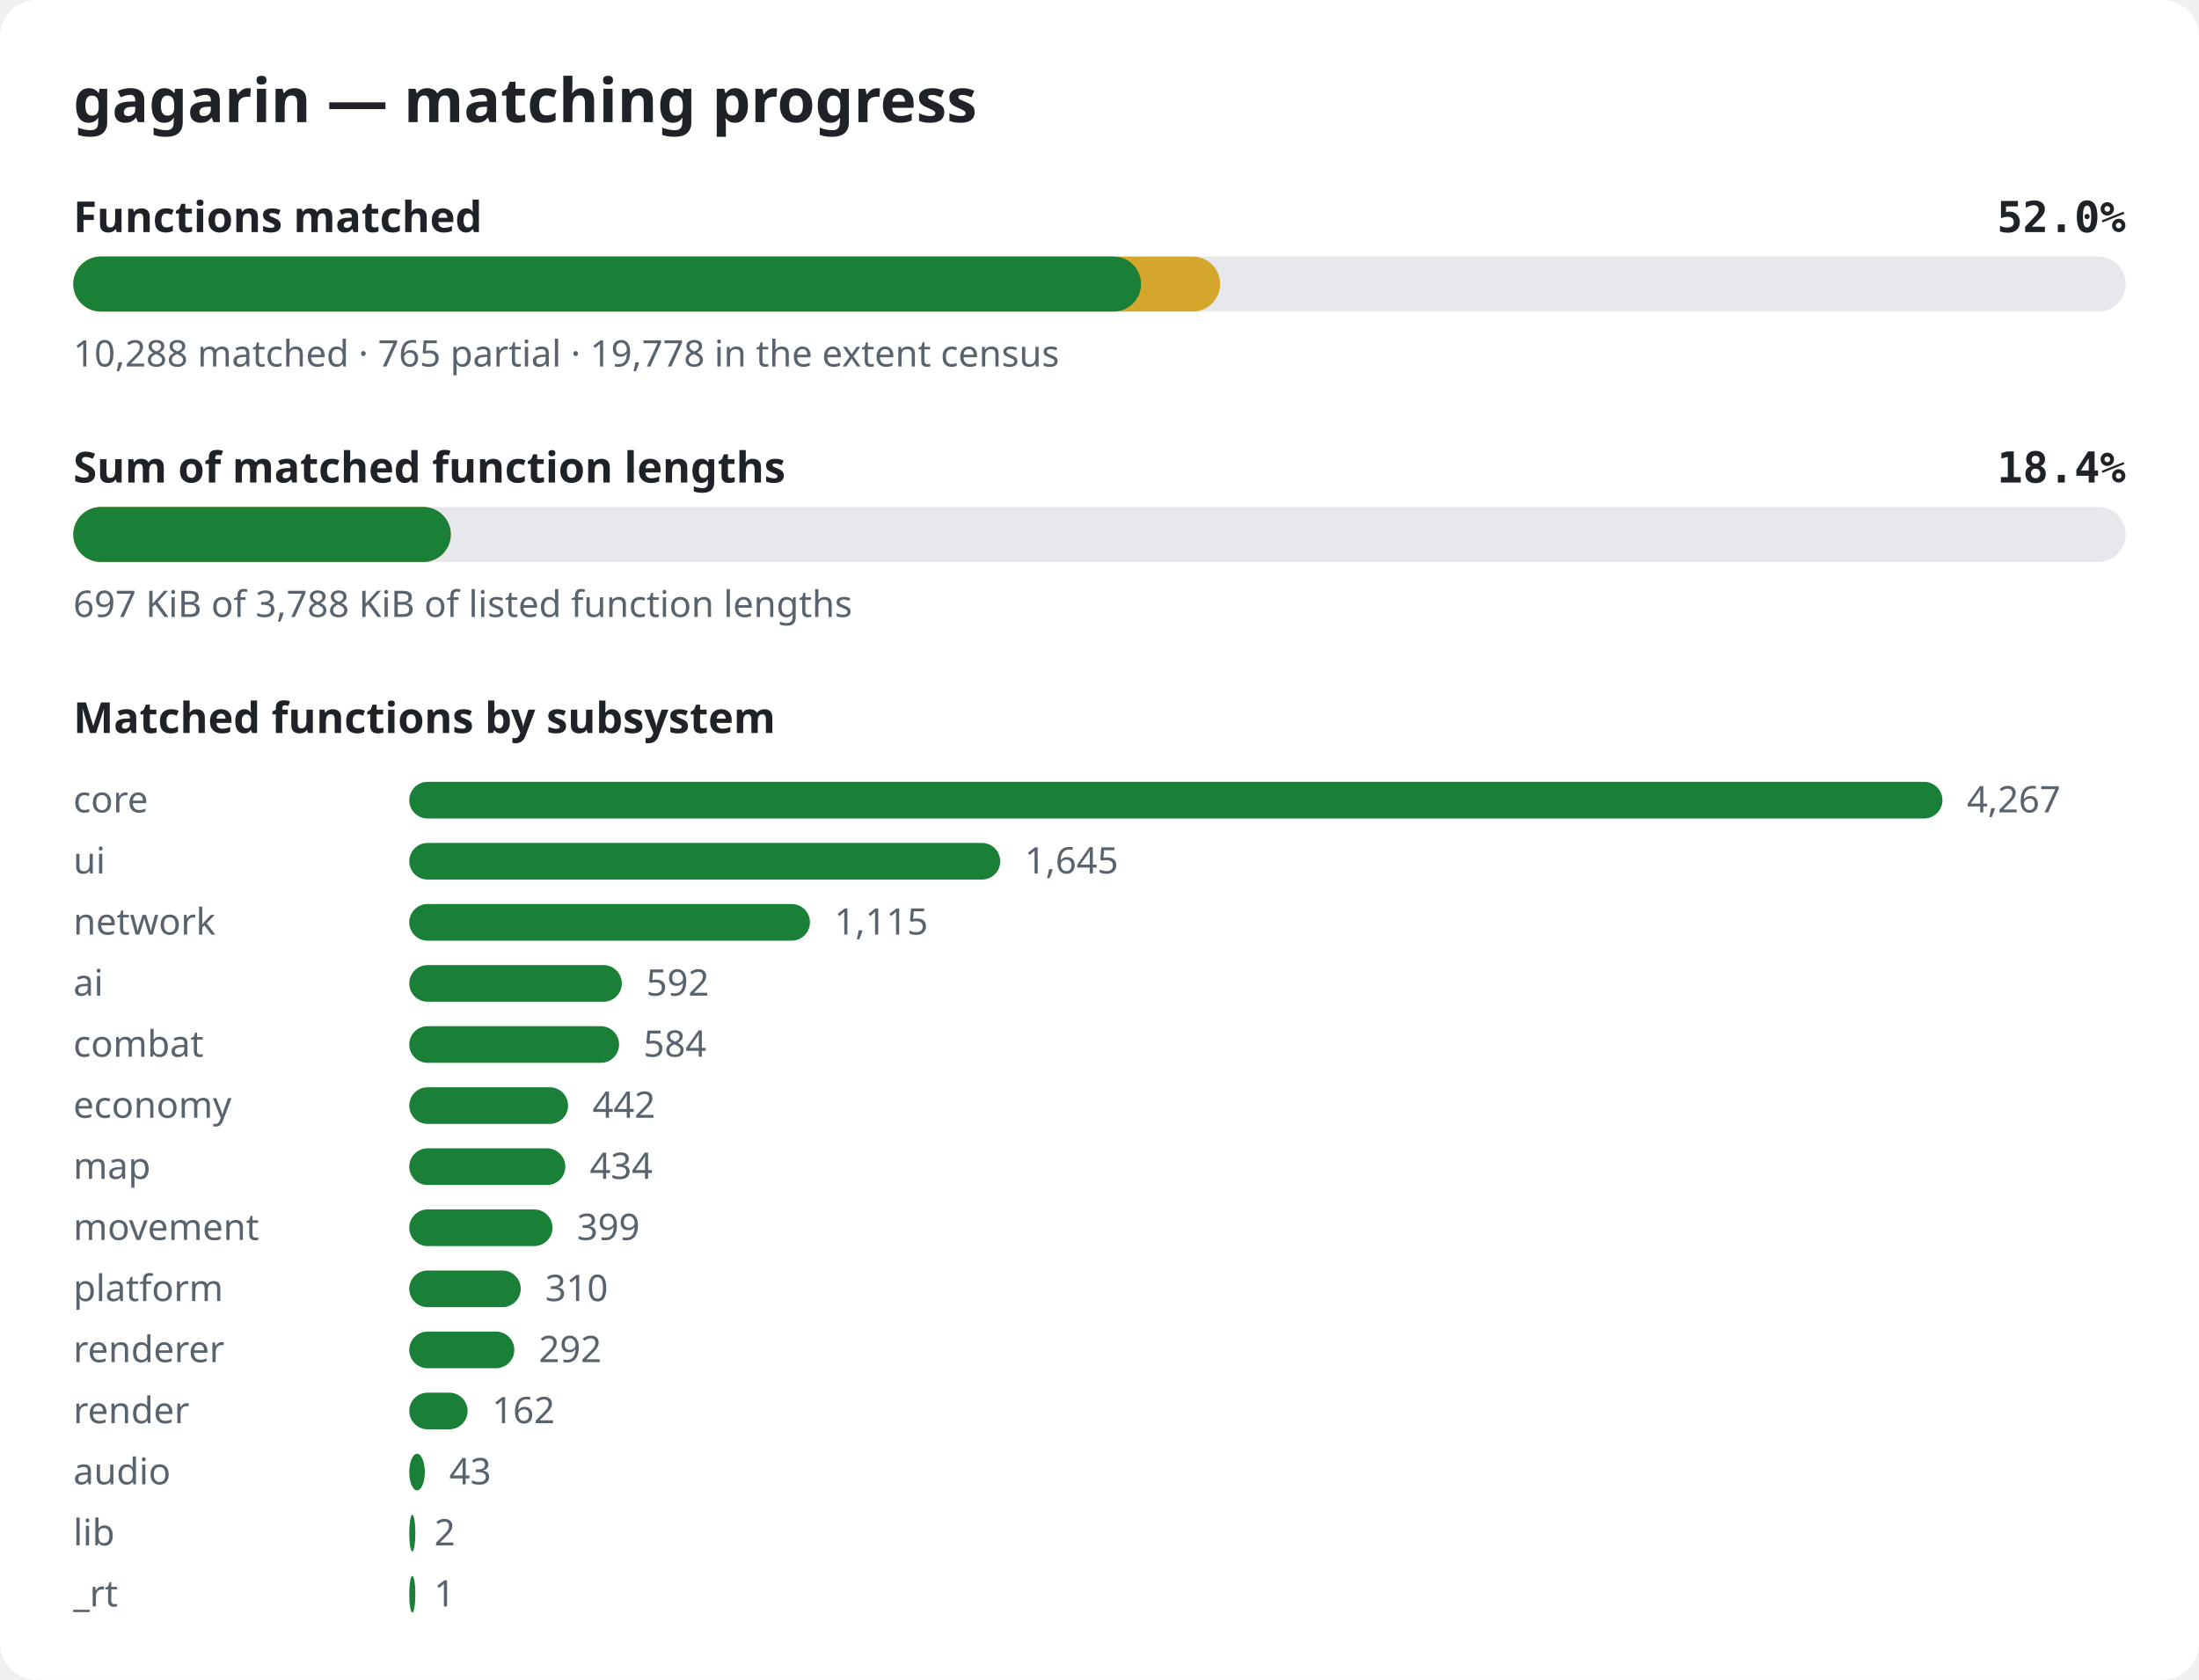
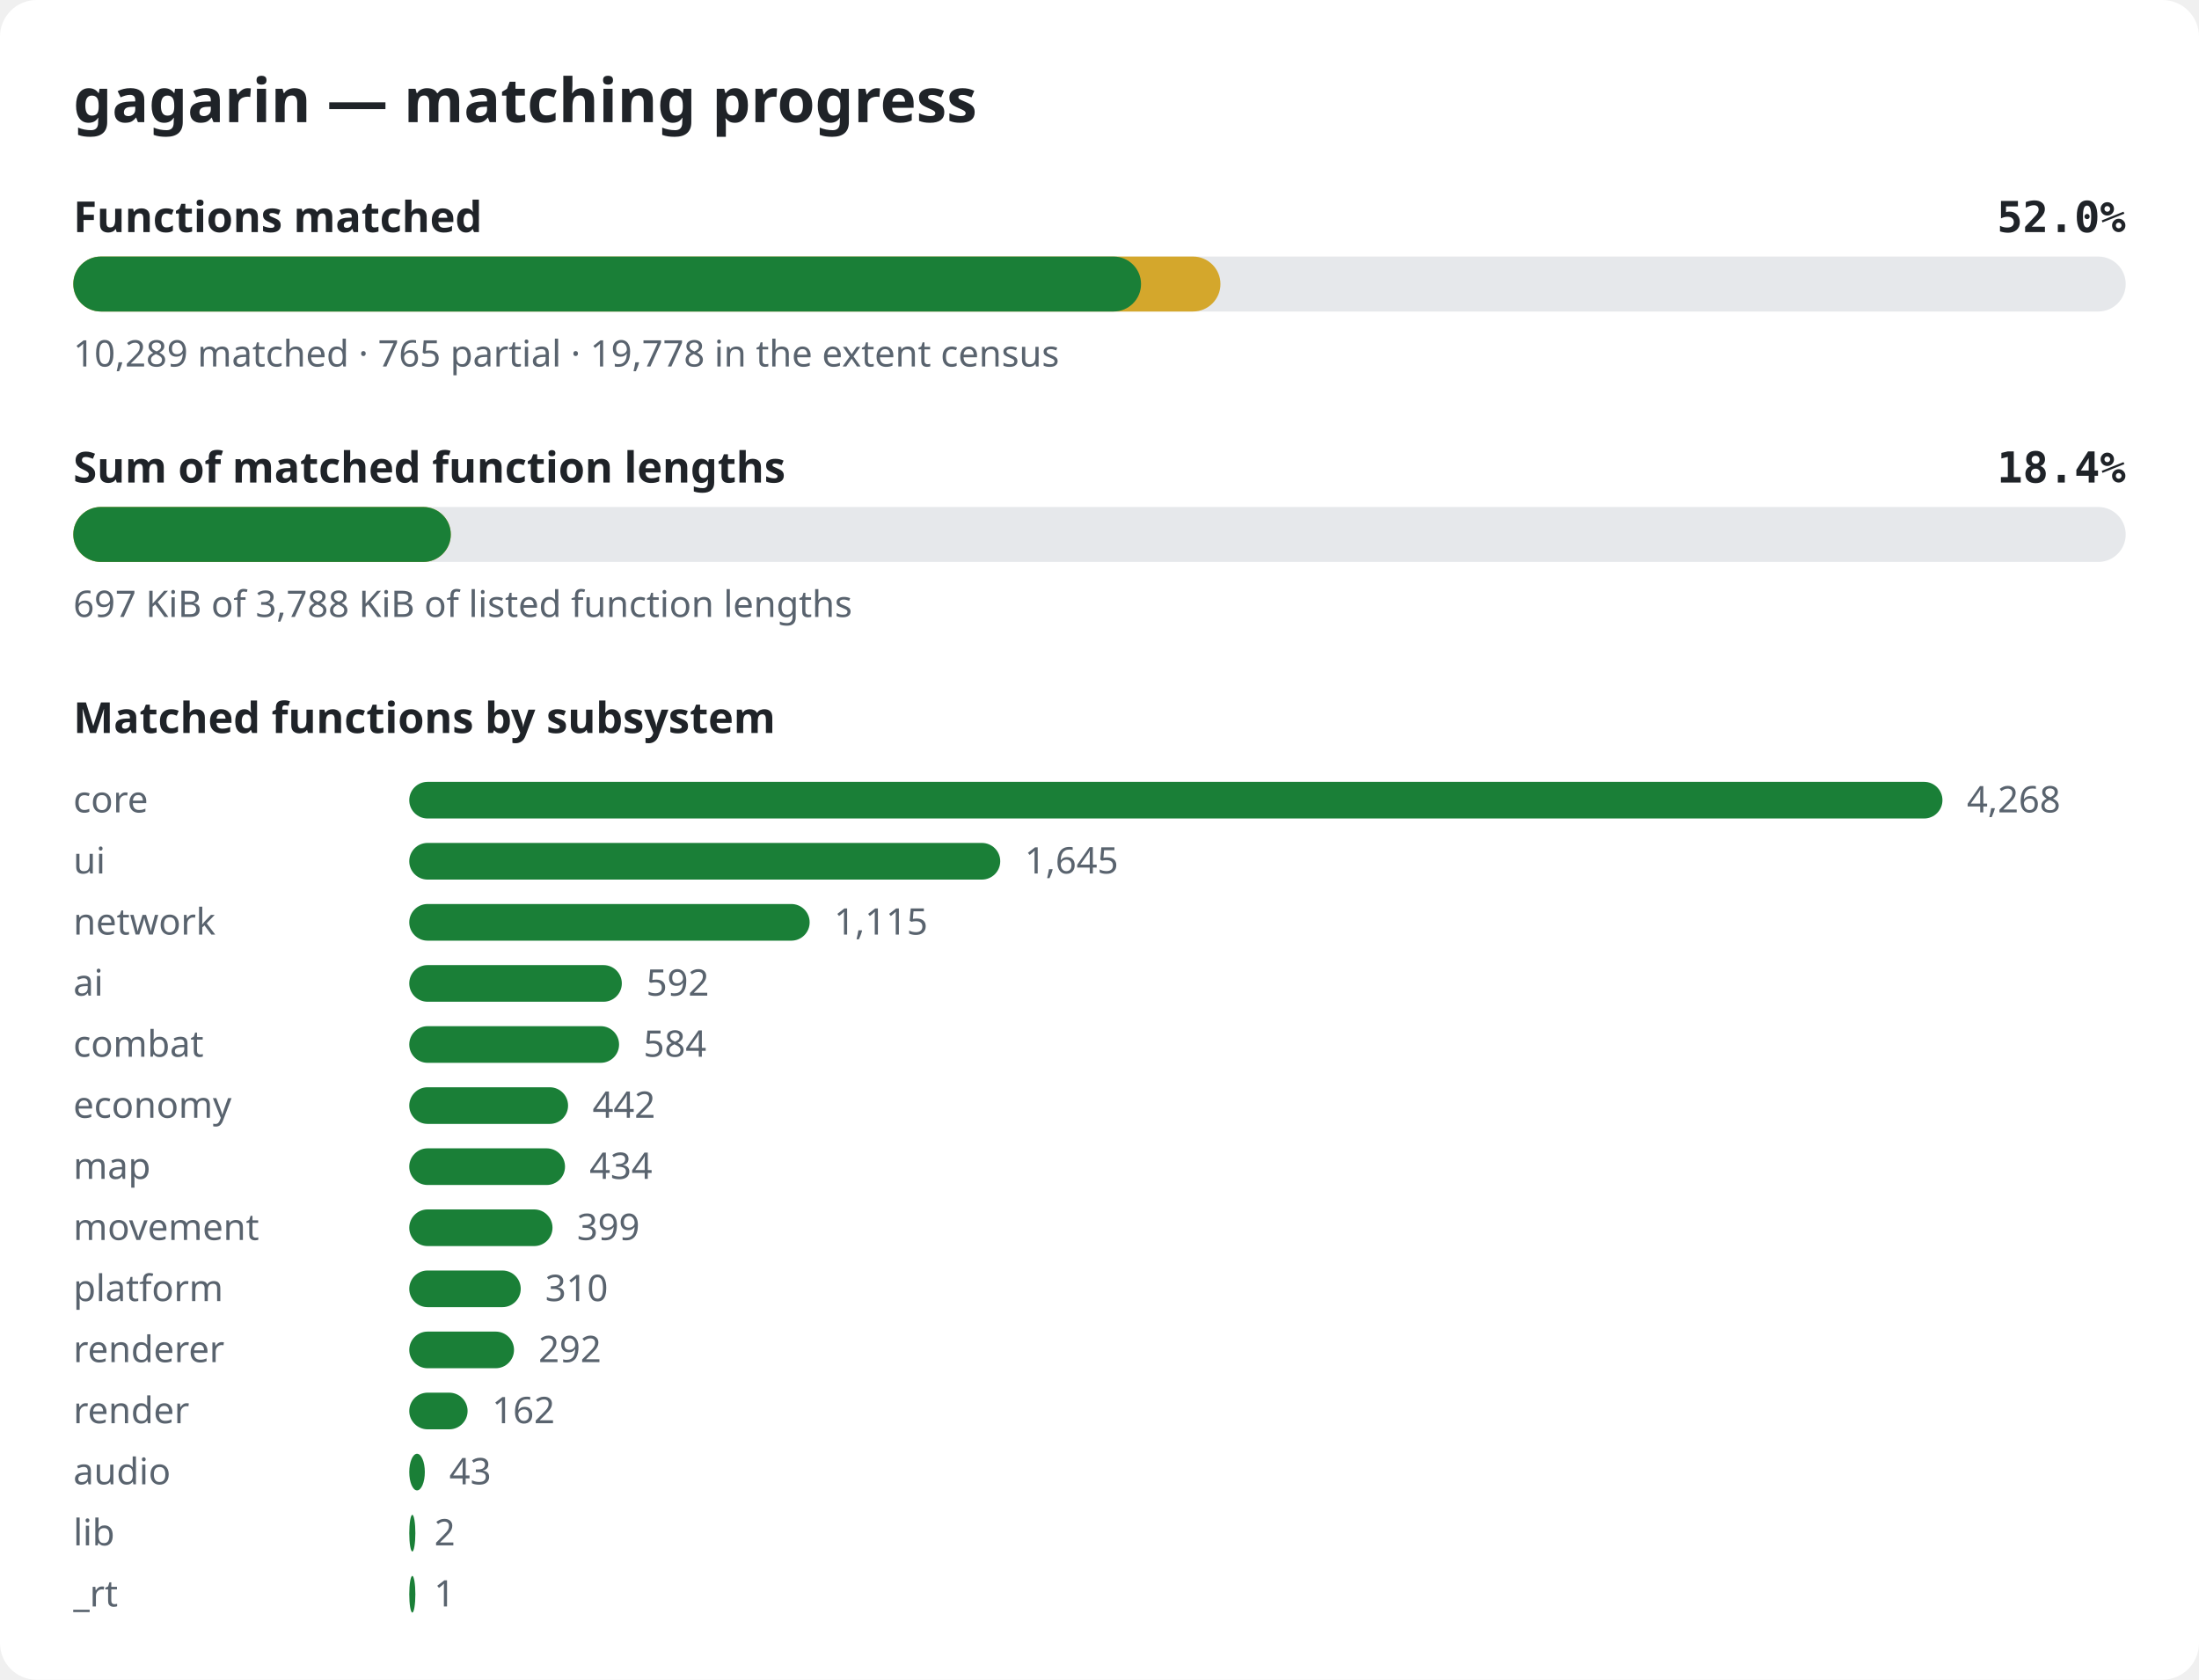
<svg xmlns="http://www.w3.org/2000/svg" width="720" height="550" viewBox="0 0 720 550" role="img" aria-label="gagarin matching progress">
  <style>.bg{fill:#ffffff}.title{font:600 20px sans-serif;fill:#1f2328}.label{font:600 14px sans-serif;fill:#1f2328}.pct{font:600 14px monospace;fill:#1f2328}.note{font:12px sans-serif;fill:#59636e}.track{fill:#e6e8eb}.done{fill:#1a7f37}.partial{fill:#d4a72c}@media (prefers-color-scheme: dark){.bg{fill:#0d1117}.title,.label,.pct{fill:#e6edf3}.note{fill:#9198a1}.track{fill:#262c36}.done{fill:#3fb950}.partial{fill:#d29922}}</style>
  <rect width="720" height="550" rx="12" class="bg" />
  <text x="24" y="40" class="title">gagarin — matching progress</text>
  <text x="24" y="76" class="label">Functions matched</text>
  <text x="696" y="76" class="pct" text-anchor="end">52.0%</text>
  <rect x="24" y="84" width="672" height="18" rx="9" class="track" />
-   <rect x="24" y="84" width="375.5" height="18" rx="9" class="partial" />
+   <rect x="24" y="84" width="375.6" height="18" rx="9" class="partial" />
  <rect x="24" y="84" width="349.6" height="18" rx="9" class="done" />
-   <text x="24" y="120" class="note">10,288 matched · 765 partial · 19,778 in the extent census</text>
+   <text x="24" y="120" class="note">10,289 matched · 765 partial · 19,778 in the extent census</text>
  <text x="24" y="158" class="label">Sum of matched function lengths</text>
  <text x="696" y="158" class="pct" text-anchor="end">18.4%</text>
  <rect x="24" y="166" width="672" height="18" rx="9" class="track" />
  <rect x="24" y="166" width="123.6" height="18" rx="9" class="partial" />
  <rect x="24" y="166" width="123.6" height="18" rx="9" class="done" />
  <text x="24" y="202" class="note">697 KiB of 3,788 KiB of listed function lengths</text>
  <text x="24" y="240" class="label">Matched functions by subsystem</text>
  <text x="24" y="266" class="note">core</text>
  <rect x="134" y="256" width="502.0" height="12" rx="6" class="done" />
-   <text x="644.0" y="266" class="note">4,267</text>
+   <text x="644.0" y="266" class="note">4,268</text>
  <text x="24" y="286" class="note">ui</text>
  <rect x="134" y="276" width="193.5" height="12" rx="6" class="done" />
  <text x="335.5" y="286" class="note">1,645</text>
  <text x="24" y="306" class="note">network</text>
-   <rect x="134" y="296" width="131.2" height="12" rx="6" class="done" />
-   <text x="273.2" y="306" class="note">1,115</text>
+   <rect x="134" y="296" width="131.1" height="12" rx="6" class="done" />
+   <text x="273.1" y="306" class="note">1,115</text>
  <text x="24" y="326" class="note">ai</text>
  <rect x="134" y="316" width="69.6" height="12" rx="6" class="done" />
  <text x="211.6" y="326" class="note">592</text>
  <text x="24" y="346" class="note">combat</text>
  <rect x="134" y="336" width="68.7" height="12" rx="6" class="done" />
  <text x="210.7" y="346" class="note">584</text>
  <text x="24" y="366" class="note">economy</text>
  <rect x="134" y="356" width="52.0" height="12" rx="6" class="done" />
  <text x="194.0" y="366" class="note">442</text>
  <text x="24" y="386" class="note">map</text>
-   <rect x="134" y="376" width="51.1" height="12" rx="6" class="done" />
-   <text x="193.1" y="386" class="note">434</text>
+   <rect x="134" y="376" width="51.0" height="12" rx="6" class="done" />
+   <text x="193.0" y="386" class="note">434</text>
  <text x="24" y="406" class="note">movement</text>
  <rect x="134" y="396" width="46.9" height="12" rx="6" class="done" />
  <text x="188.9" y="406" class="note">399</text>
  <text x="24" y="426" class="note">platform</text>
  <rect x="134" y="416" width="36.5" height="12" rx="6" class="done" />
  <text x="178.5" y="426" class="note">310</text>
  <text x="24" y="446" class="note">renderer</text>
-   <rect x="134" y="436" width="34.4" height="12" rx="6" class="done" />
-   <text x="176.4" y="446" class="note">292</text>
+   <rect x="134" y="436" width="34.3" height="12" rx="6" class="done" />
+   <text x="176.3" y="446" class="note">292</text>
  <text x="24" y="466" class="note">render</text>
  <rect x="134" y="456" width="19.1" height="12" rx="6" class="done" />
  <text x="161.1" y="466" class="note">162</text>
  <text x="24" y="486" class="note">audio</text>
  <rect x="134" y="476" width="5.1" height="12" rx="6" class="done" />
  <text x="147.1" y="486" class="note">43</text>
  <text x="24" y="506" class="note">lib</text>
  <rect x="134" y="496" width="2.0" height="12" rx="6" class="done" />
  <text x="142.2" y="506" class="note">2</text>
  <text x="24" y="526" class="note">_rt</text>
  <rect x="134" y="516" width="2.0" height="12" rx="6" class="done" />
  <text x="142.1" y="526" class="note">1</text>
</svg>
